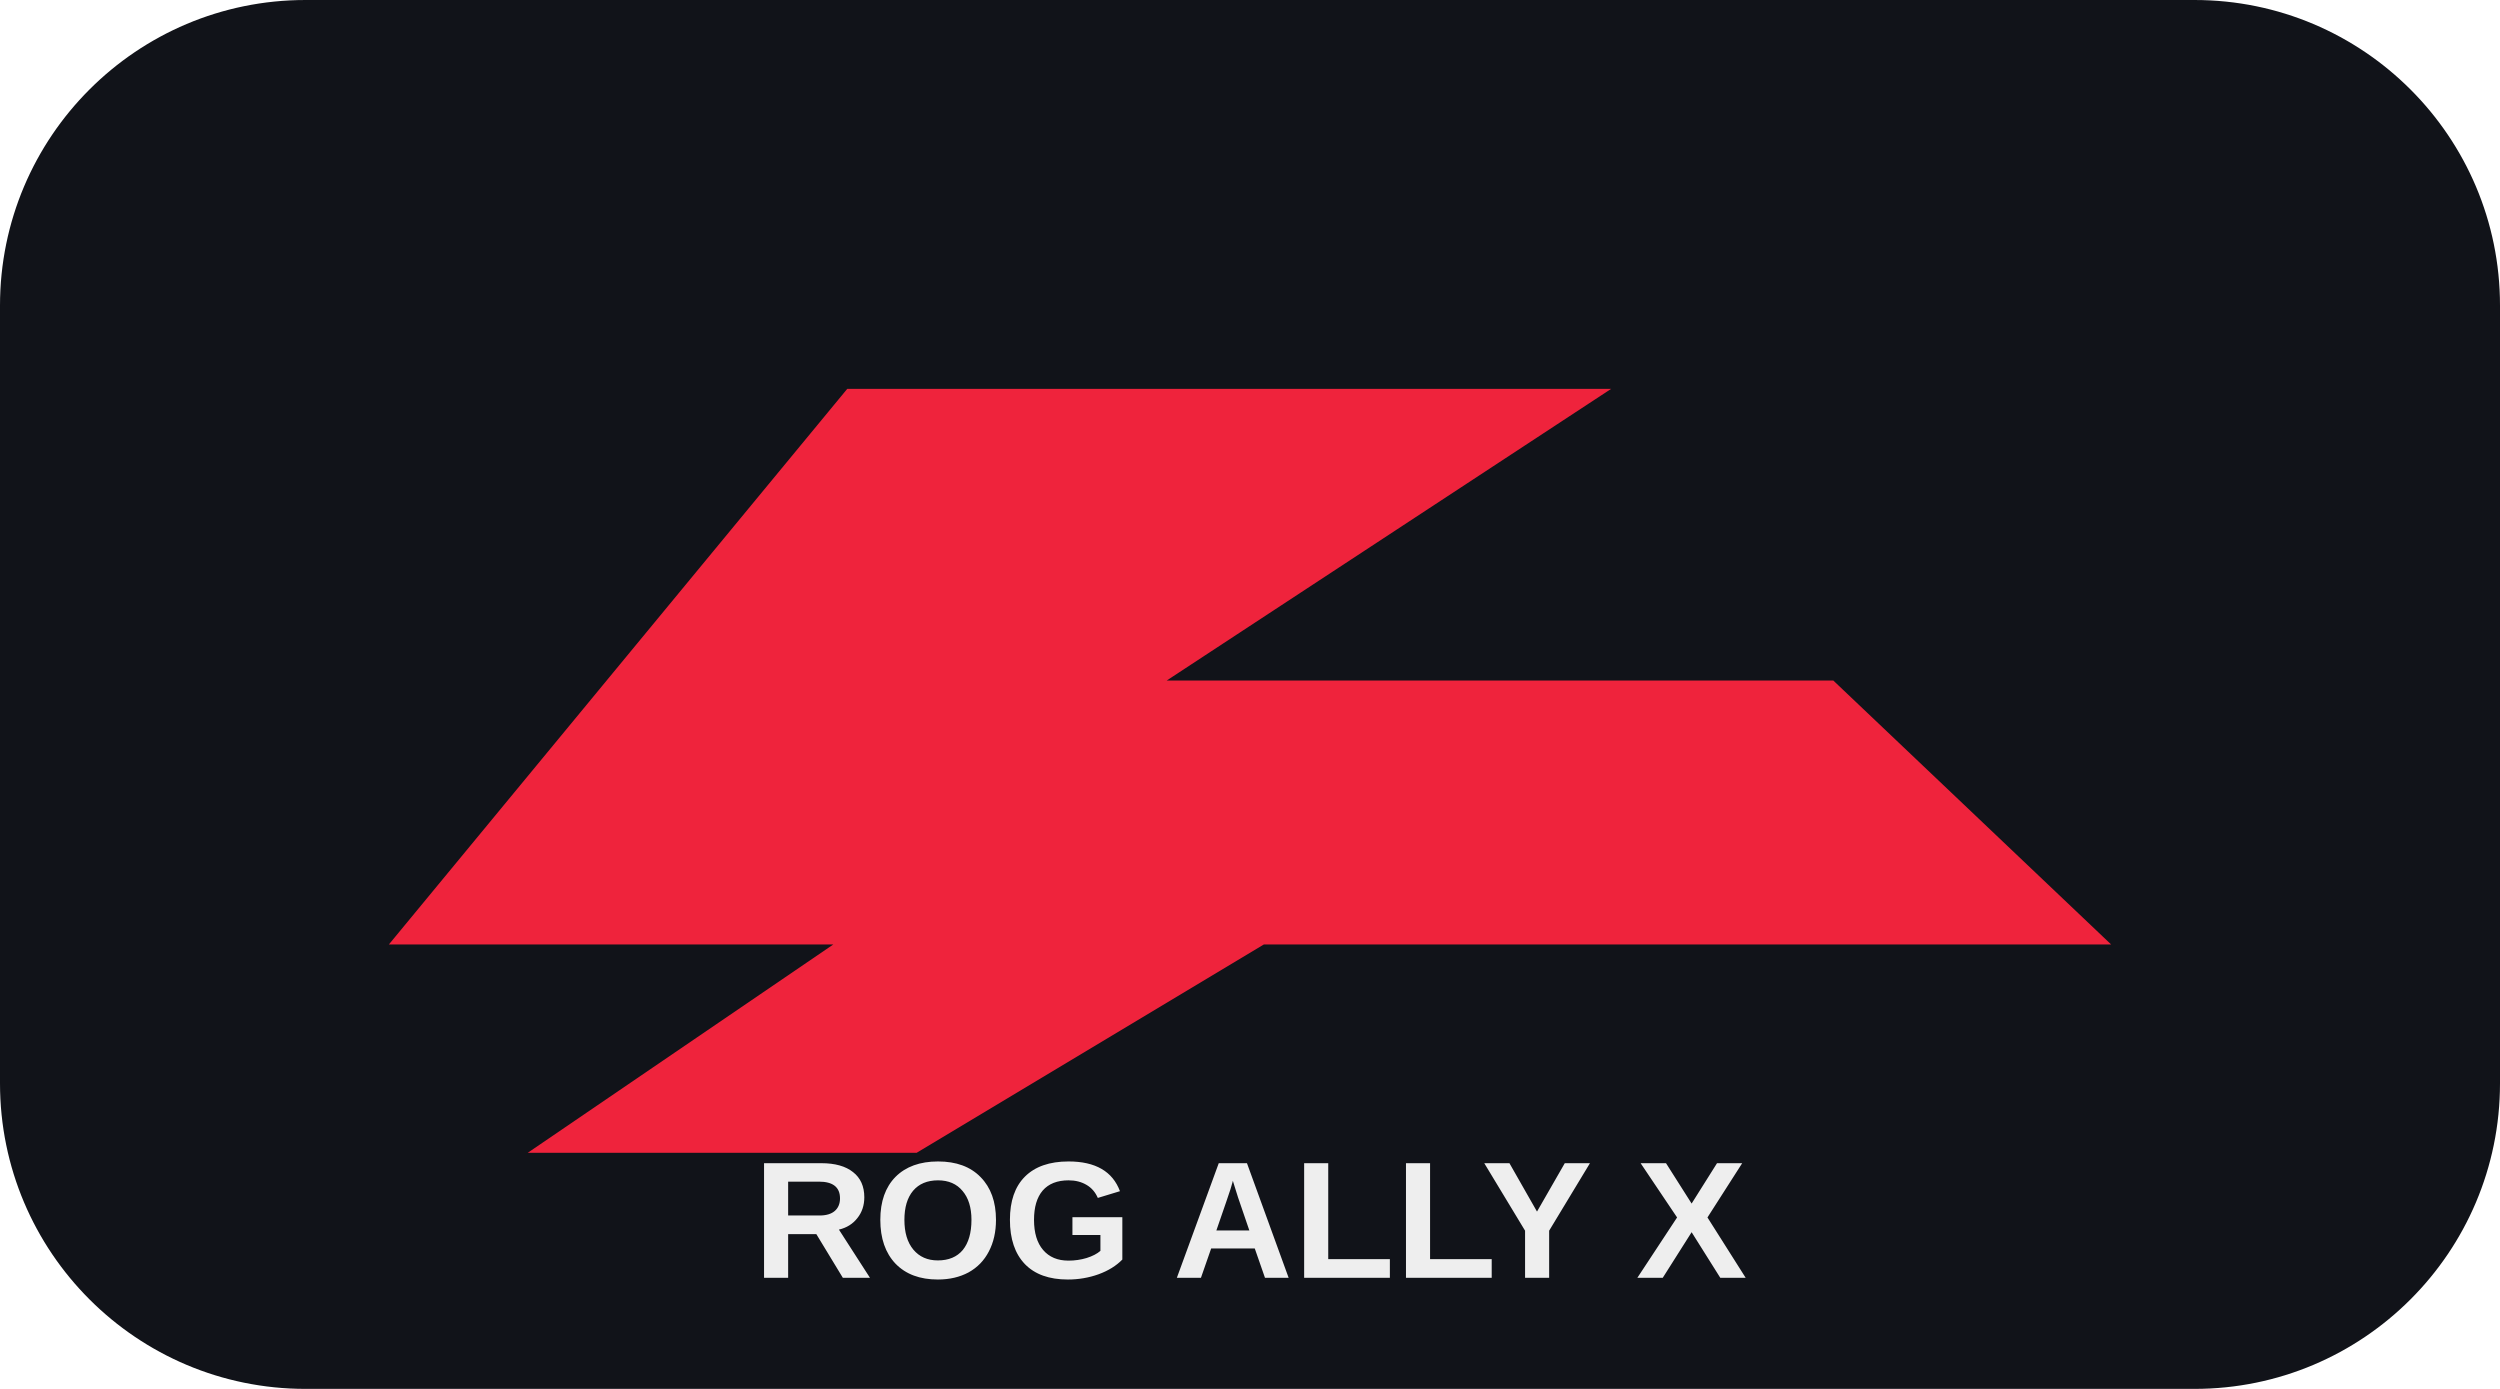
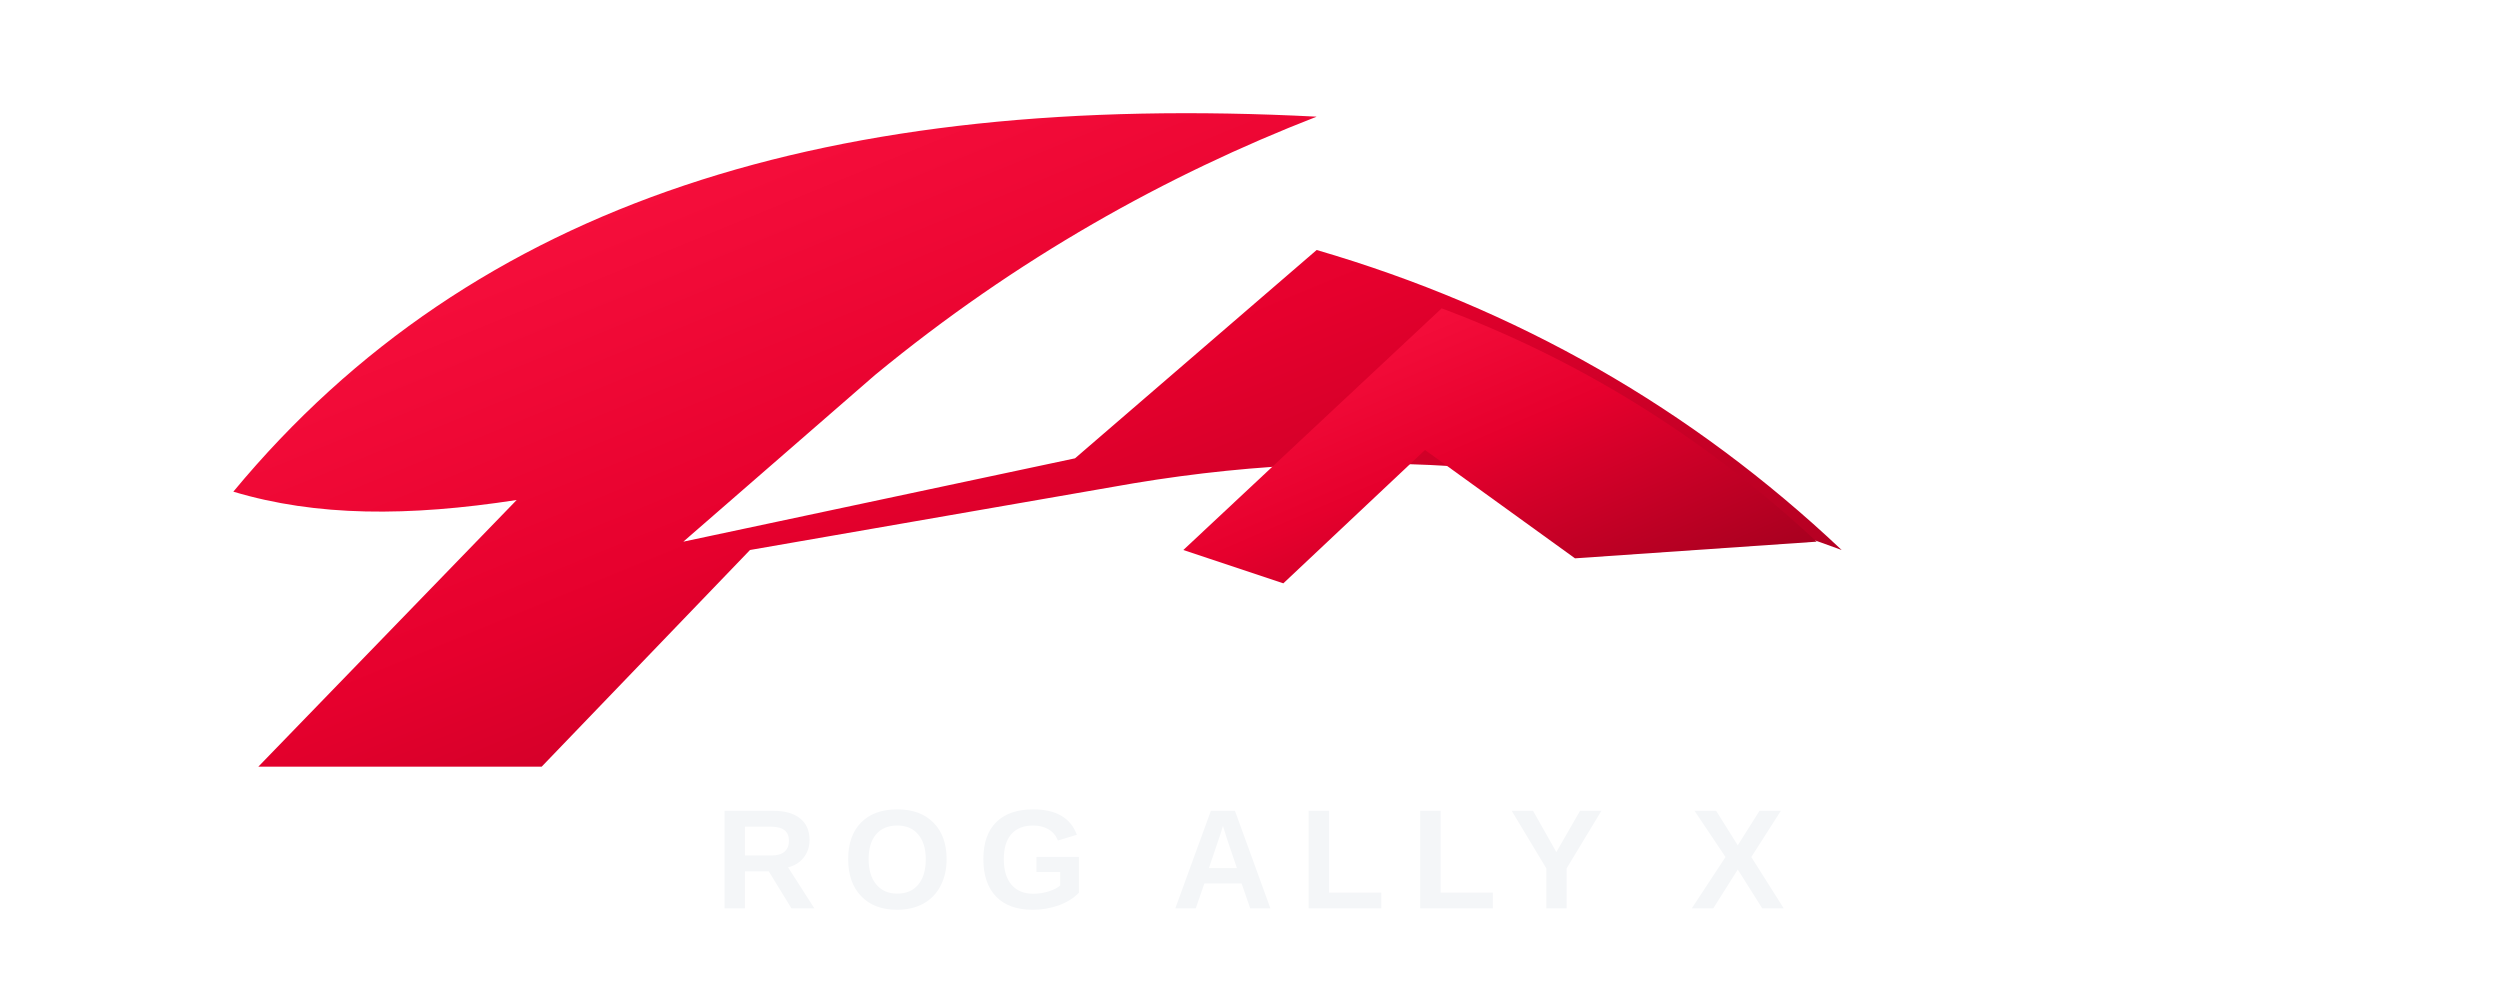
- <svg xmlns="http://www.w3.org/2000/svg" viewBox="0 0 180 100">
-   <rect width="180" height="100" rx="22" fill="#111319" />
-   <path d="M28 68L61 28h55L84 49h48l20 19H91L66 83H38l22-15z" fill="#ef233c" />
-   <text x="90" y="92" text-anchor="middle" font-family="Arial,sans-serif" font-size="12" font-weight="700" fill="#eee">ROG ALLY X</text>
+ <svg xmlns="http://www.w3.org/2000/svg" viewBox="0 0 300 120" role="img" aria-label="ROG Ally X">
+   <defs>
+     <linearGradient id="rog" x1="0" y1="0" x2="1" y2="1">
+       <stop offset="0" stop-color="#ff1744" />
+       <stop offset="0.48" stop-color="#e6002d" />
+       <stop offset="1" stop-color="#9d001d" />
+     </linearGradient>
+   </defs>
+   <g fill="url(#rog)">
+     <path d="M28 59C57 24 100 11 158 14c-18 7-36 17-53 31l-23 20 47-10 29-25c24 7 45 19 63 36-27-10-55-13-85-8l-46 8-25 26H31l31-32c-13 2-24 2-34-1z" />
+     <path d="M142 66l31-29c16 6 31 15 45 28l-29 2-18-13-17 16z" />
+   </g>
+   <text x="150" y="109" text-anchor="middle" fill="#f4f6f8" font-family="Arial,Helvetica,sans-serif" font-size="17" font-weight="800" letter-spacing="3">ROG ALLY X</text>
</svg>
